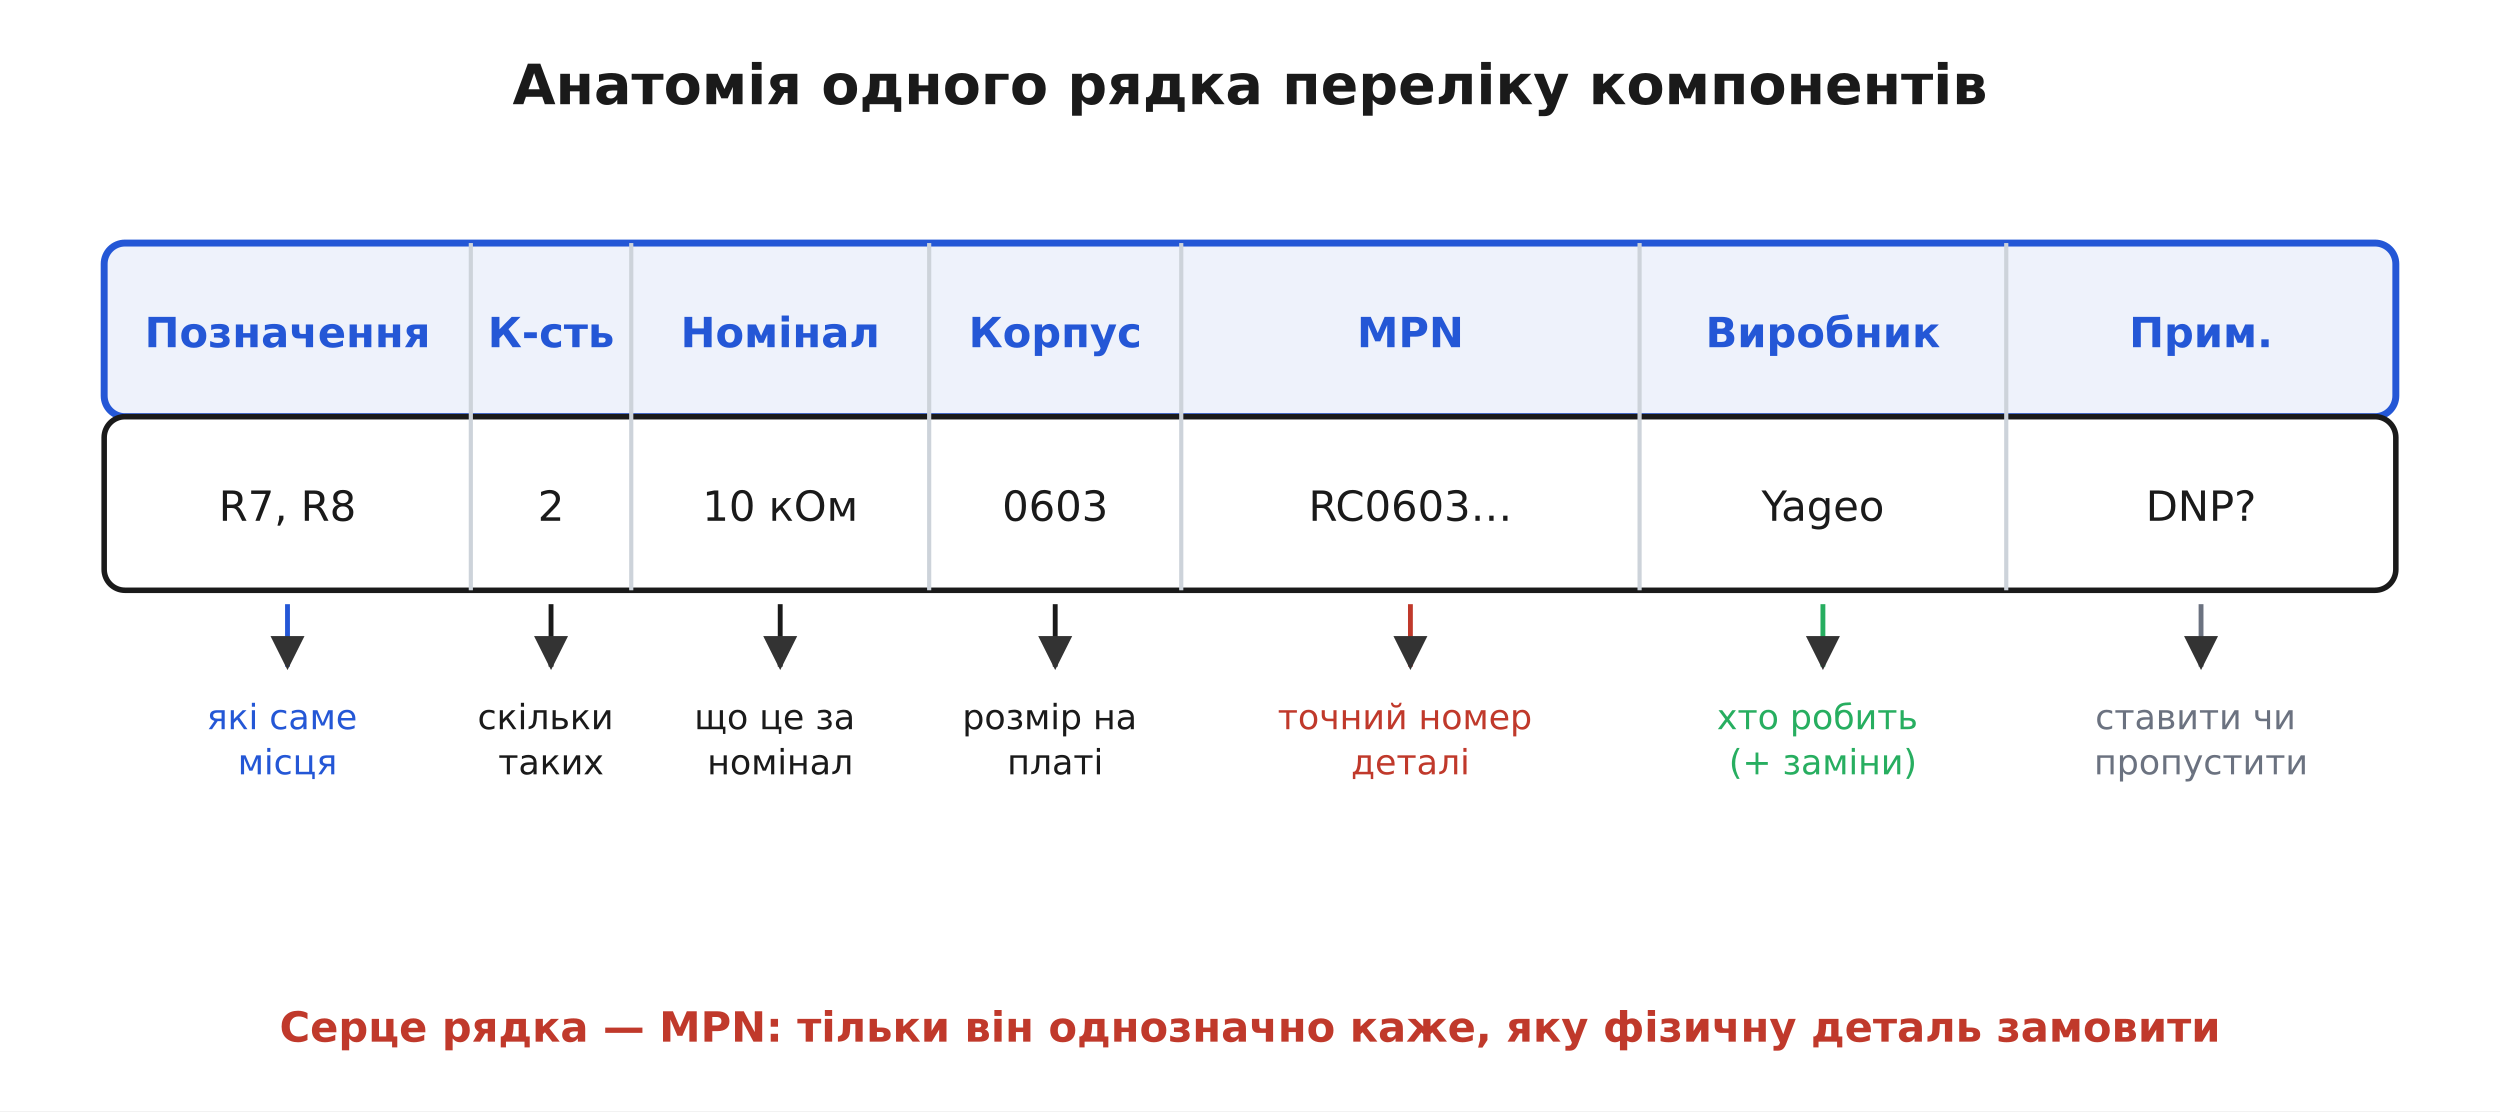
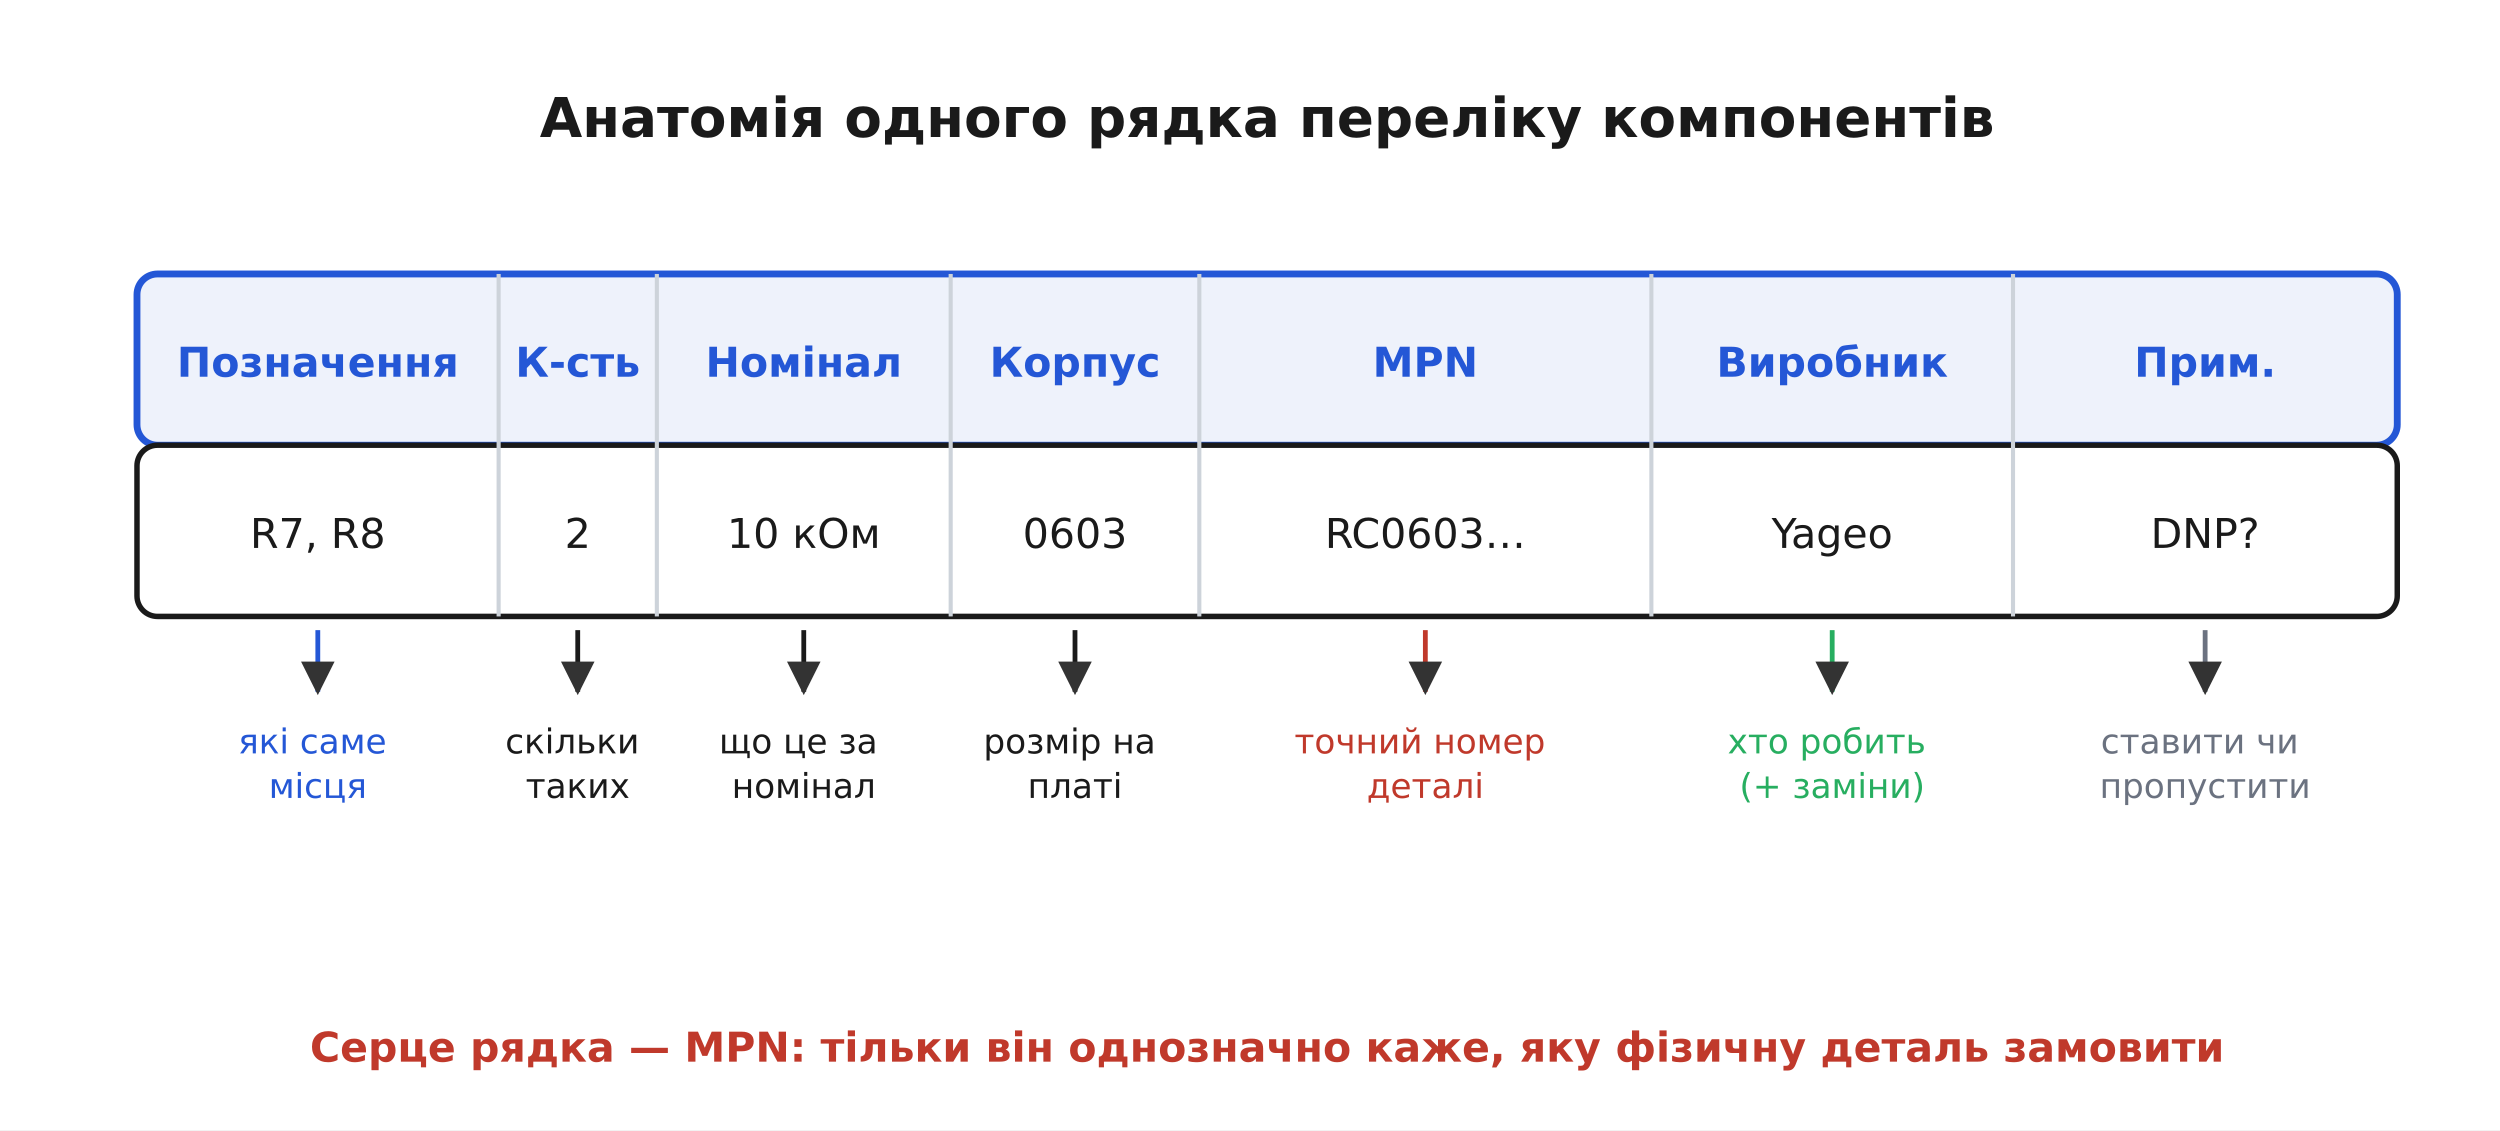
- <svg xmlns="http://www.w3.org/2000/svg" viewBox="0 0 720 320" font-family="'Segoe UI', 'DejaVu Sans', Arial, sans-serif">
-   <rect width="720" height="320" fill="#ffffff" />
+ <svg xmlns="http://www.w3.org/2000/svg" viewBox="-10 -10 730 330" font-family="'Segoe UI', 'DejaVu Sans', Arial, sans-serif">
+   <rect x="-10" y="-10" width="730" height="330" fill="#ffffff" />
  <defs>
    <marker id="arrow" viewBox="0 0 10 10" refX="9" refY="5" markerWidth="7" markerHeight="7" orient="auto-start-reverse">
      <path d="M0 0 L10 5 L0 10 z" fill="#333333" />
    </marker>
  </defs>
  <text x="360.0" y="30.0" font-family="'Segoe UI', 'DejaVu Sans', Arial, sans-serif" font-size="16" fill="#1a1a1a" text-anchor="middle" font-weight="700">Анатомія одного рядка переліку компонентів</text>
  <rect x="30.0" y="70.0" width="660.0" height="50.0" rx="6" fill="#eef2fb" stroke="#2457d6" stroke-width="2.0" />
  <rect x="30.0" y="120.0" width="660.0" height="50.0" rx="6" fill="#ffffff" stroke="#1a1a1a" stroke-width="1.6" />
  <text x="82.8" y="100.0" font-family="'Segoe UI', 'DejaVu Sans', Arial, sans-serif" font-size="12" fill="#2457d6" text-anchor="middle" font-weight="700">Позначення</text>
  <text x="82.8" y="150.0" font-family="'Segoe UI', 'DejaVu Sans', Arial, sans-serif" font-size="12" fill="#1a1a1a" text-anchor="middle">R7, R8</text>
  <line x1="135.6" y1="70.0" x2="135.6" y2="170.0" stroke="#cdd3da" stroke-width="1.2" />
  <text x="158.7" y="100.0" font-family="'Segoe UI', 'DejaVu Sans', Arial, sans-serif" font-size="12" fill="#2457d6" text-anchor="middle" font-weight="700">К-сть</text>
  <text x="158.7" y="150.0" font-family="'Segoe UI', 'DejaVu Sans', Arial, sans-serif" font-size="12" fill="#1a1a1a" text-anchor="middle">2</text>
  <line x1="181.8" y1="70.0" x2="181.8" y2="170.0" stroke="#cdd3da" stroke-width="1.2" />
  <text x="224.7" y="100.0" font-family="'Segoe UI', 'DejaVu Sans', Arial, sans-serif" font-size="12" fill="#2457d6" text-anchor="middle" font-weight="700">Номінал</text>
  <text x="224.7" y="150.0" font-family="'Segoe UI', 'DejaVu Sans', Arial, sans-serif" font-size="12" fill="#1a1a1a" text-anchor="middle">10 кОм</text>
  <line x1="267.6" y1="70.0" x2="267.6" y2="170.0" stroke="#cdd3da" stroke-width="1.2" />
  <text x="303.9" y="100.0" font-family="'Segoe UI', 'DejaVu Sans', Arial, sans-serif" font-size="12" fill="#2457d6" text-anchor="middle" font-weight="700">Корпус</text>
  <text x="303.9" y="150.0" font-family="'Segoe UI', 'DejaVu Sans', Arial, sans-serif" font-size="12" fill="#1a1a1a" text-anchor="middle">0603</text>
  <line x1="340.2" y1="70.0" x2="340.2" y2="170.0" stroke="#cdd3da" stroke-width="1.2" />
  <text x="406.2" y="100.0" font-family="'Segoe UI', 'DejaVu Sans', Arial, sans-serif" font-size="12" fill="#2457d6" text-anchor="middle" font-weight="700">MPN</text>
  <text x="406.2" y="150.0" font-family="'Segoe UI', 'DejaVu Sans', Arial, sans-serif" font-size="12" fill="#1a1a1a" text-anchor="middle">RC0603…</text>
  <line x1="472.2" y1="70.0" x2="472.2" y2="170.0" stroke="#cdd3da" stroke-width="1.2" />
  <text x="525.0" y="100.0" font-family="'Segoe UI', 'DejaVu Sans', Arial, sans-serif" font-size="12" fill="#2457d6" text-anchor="middle" font-weight="700">Виробник</text>
  <text x="525.0" y="150.0" font-family="'Segoe UI', 'DejaVu Sans', Arial, sans-serif" font-size="12" fill="#1a1a1a" text-anchor="middle">Yageo</text>
  <line x1="577.8" y1="70.0" x2="577.8" y2="170.0" stroke="#cdd3da" stroke-width="1.2" />
  <text x="633.9" y="100.0" font-family="'Segoe UI', 'DejaVu Sans', Arial, sans-serif" font-size="12" fill="#2457d6" text-anchor="middle" font-weight="700">Прим.</text>
  <text x="633.9" y="150.0" font-family="'Segoe UI', 'DejaVu Sans', Arial, sans-serif" font-size="12" fill="#1a1a1a" text-anchor="middle">DNP?</text>
  <line x1="82.8" y1="174.0" x2="82.8" y2="192.0" stroke="#2457d6" stroke-width="1.4" marker-end="url(#arrow)" />
  <text x="82.8" y="210.0" font-family="'Segoe UI', 'DejaVu Sans', Arial, sans-serif" font-size="10" fill="#2457d6" text-anchor="middle">
    <tspan x="82.8" dy="0.0">які саме</tspan>
    <tspan x="82.8" dy="13.0">місця</tspan>
  </text>
  <line x1="158.7" y1="174.0" x2="158.7" y2="192.0" stroke="#1a1a1a" stroke-width="1.4" marker-end="url(#arrow)" />
  <text x="158.7" y="210.0" font-family="'Segoe UI', 'DejaVu Sans', Arial, sans-serif" font-size="10" fill="#1a1a1a" text-anchor="middle">
    <tspan x="158.7" dy="0.0">скільки</tspan>
    <tspan x="158.7" dy="13.0">таких</tspan>
  </text>
  <line x1="224.7" y1="174.0" x2="224.7" y2="192.0" stroke="#1a1a1a" stroke-width="1.4" marker-end="url(#arrow)" />
  <text x="224.7" y="210.0" font-family="'Segoe UI', 'DejaVu Sans', Arial, sans-serif" font-size="10" fill="#1a1a1a" text-anchor="middle">
    <tspan x="224.7" dy="0.0">що це за</tspan>
    <tspan x="224.7" dy="13.0">номінал</tspan>
  </text>
  <line x1="303.9" y1="174.0" x2="303.9" y2="192.0" stroke="#1a1a1a" stroke-width="1.4" marker-end="url(#arrow)" />
  <text x="303.9" y="210.0" font-family="'Segoe UI', 'DejaVu Sans', Arial, sans-serif" font-size="10" fill="#1a1a1a" text-anchor="middle">
    <tspan x="303.9" dy="0.0">розмір на</tspan>
    <tspan x="303.9" dy="13.0">платі</tspan>
  </text>
  <line x1="406.2" y1="174.0" x2="406.2" y2="192.0" stroke="#c0392b" stroke-width="1.4" marker-end="url(#arrow)" />
  <text x="406.2" y="210.0" font-family="'Segoe UI', 'DejaVu Sans', Arial, sans-serif" font-size="10" fill="#c0392b" text-anchor="middle">
    <tspan x="406.2" dy="0.0">точний номер</tspan>
    <tspan x="406.2" dy="13.0">деталі</tspan>
  </text>
  <line x1="525.0" y1="174.0" x2="525.0" y2="192.0" stroke="#27ae60" stroke-width="1.4" marker-end="url(#arrow)" />
  <text x="525.0" y="210.0" font-family="'Segoe UI', 'DejaVu Sans', Arial, sans-serif" font-size="10" fill="#27ae60" text-anchor="middle">
    <tspan x="525.0" dy="0.0">хто робить</tspan>
    <tspan x="525.0" dy="13.0">(+ заміни)</tspan>
  </text>
  <line x1="633.9" y1="174.0" x2="633.9" y2="192.0" stroke="#6b7280" stroke-width="1.4" marker-end="url(#arrow)" />
  <text x="633.9" y="210.0" font-family="'Segoe UI', 'DejaVu Sans', Arial, sans-serif" font-size="10" fill="#6b7280" text-anchor="middle">
    <tspan x="633.9" dy="0.0">ставити чи</tspan>
    <tspan x="633.9" dy="13.0">пропустити</tspan>
  </text>
  <text x="360.0" y="300.0" font-family="'Segoe UI', 'DejaVu Sans', Arial, sans-serif" font-size="12" fill="#c0392b" text-anchor="middle" font-weight="700">Серце рядка — MPN: тільки він однозначно каже, яку фізичну деталь замовити</text>
</svg>
